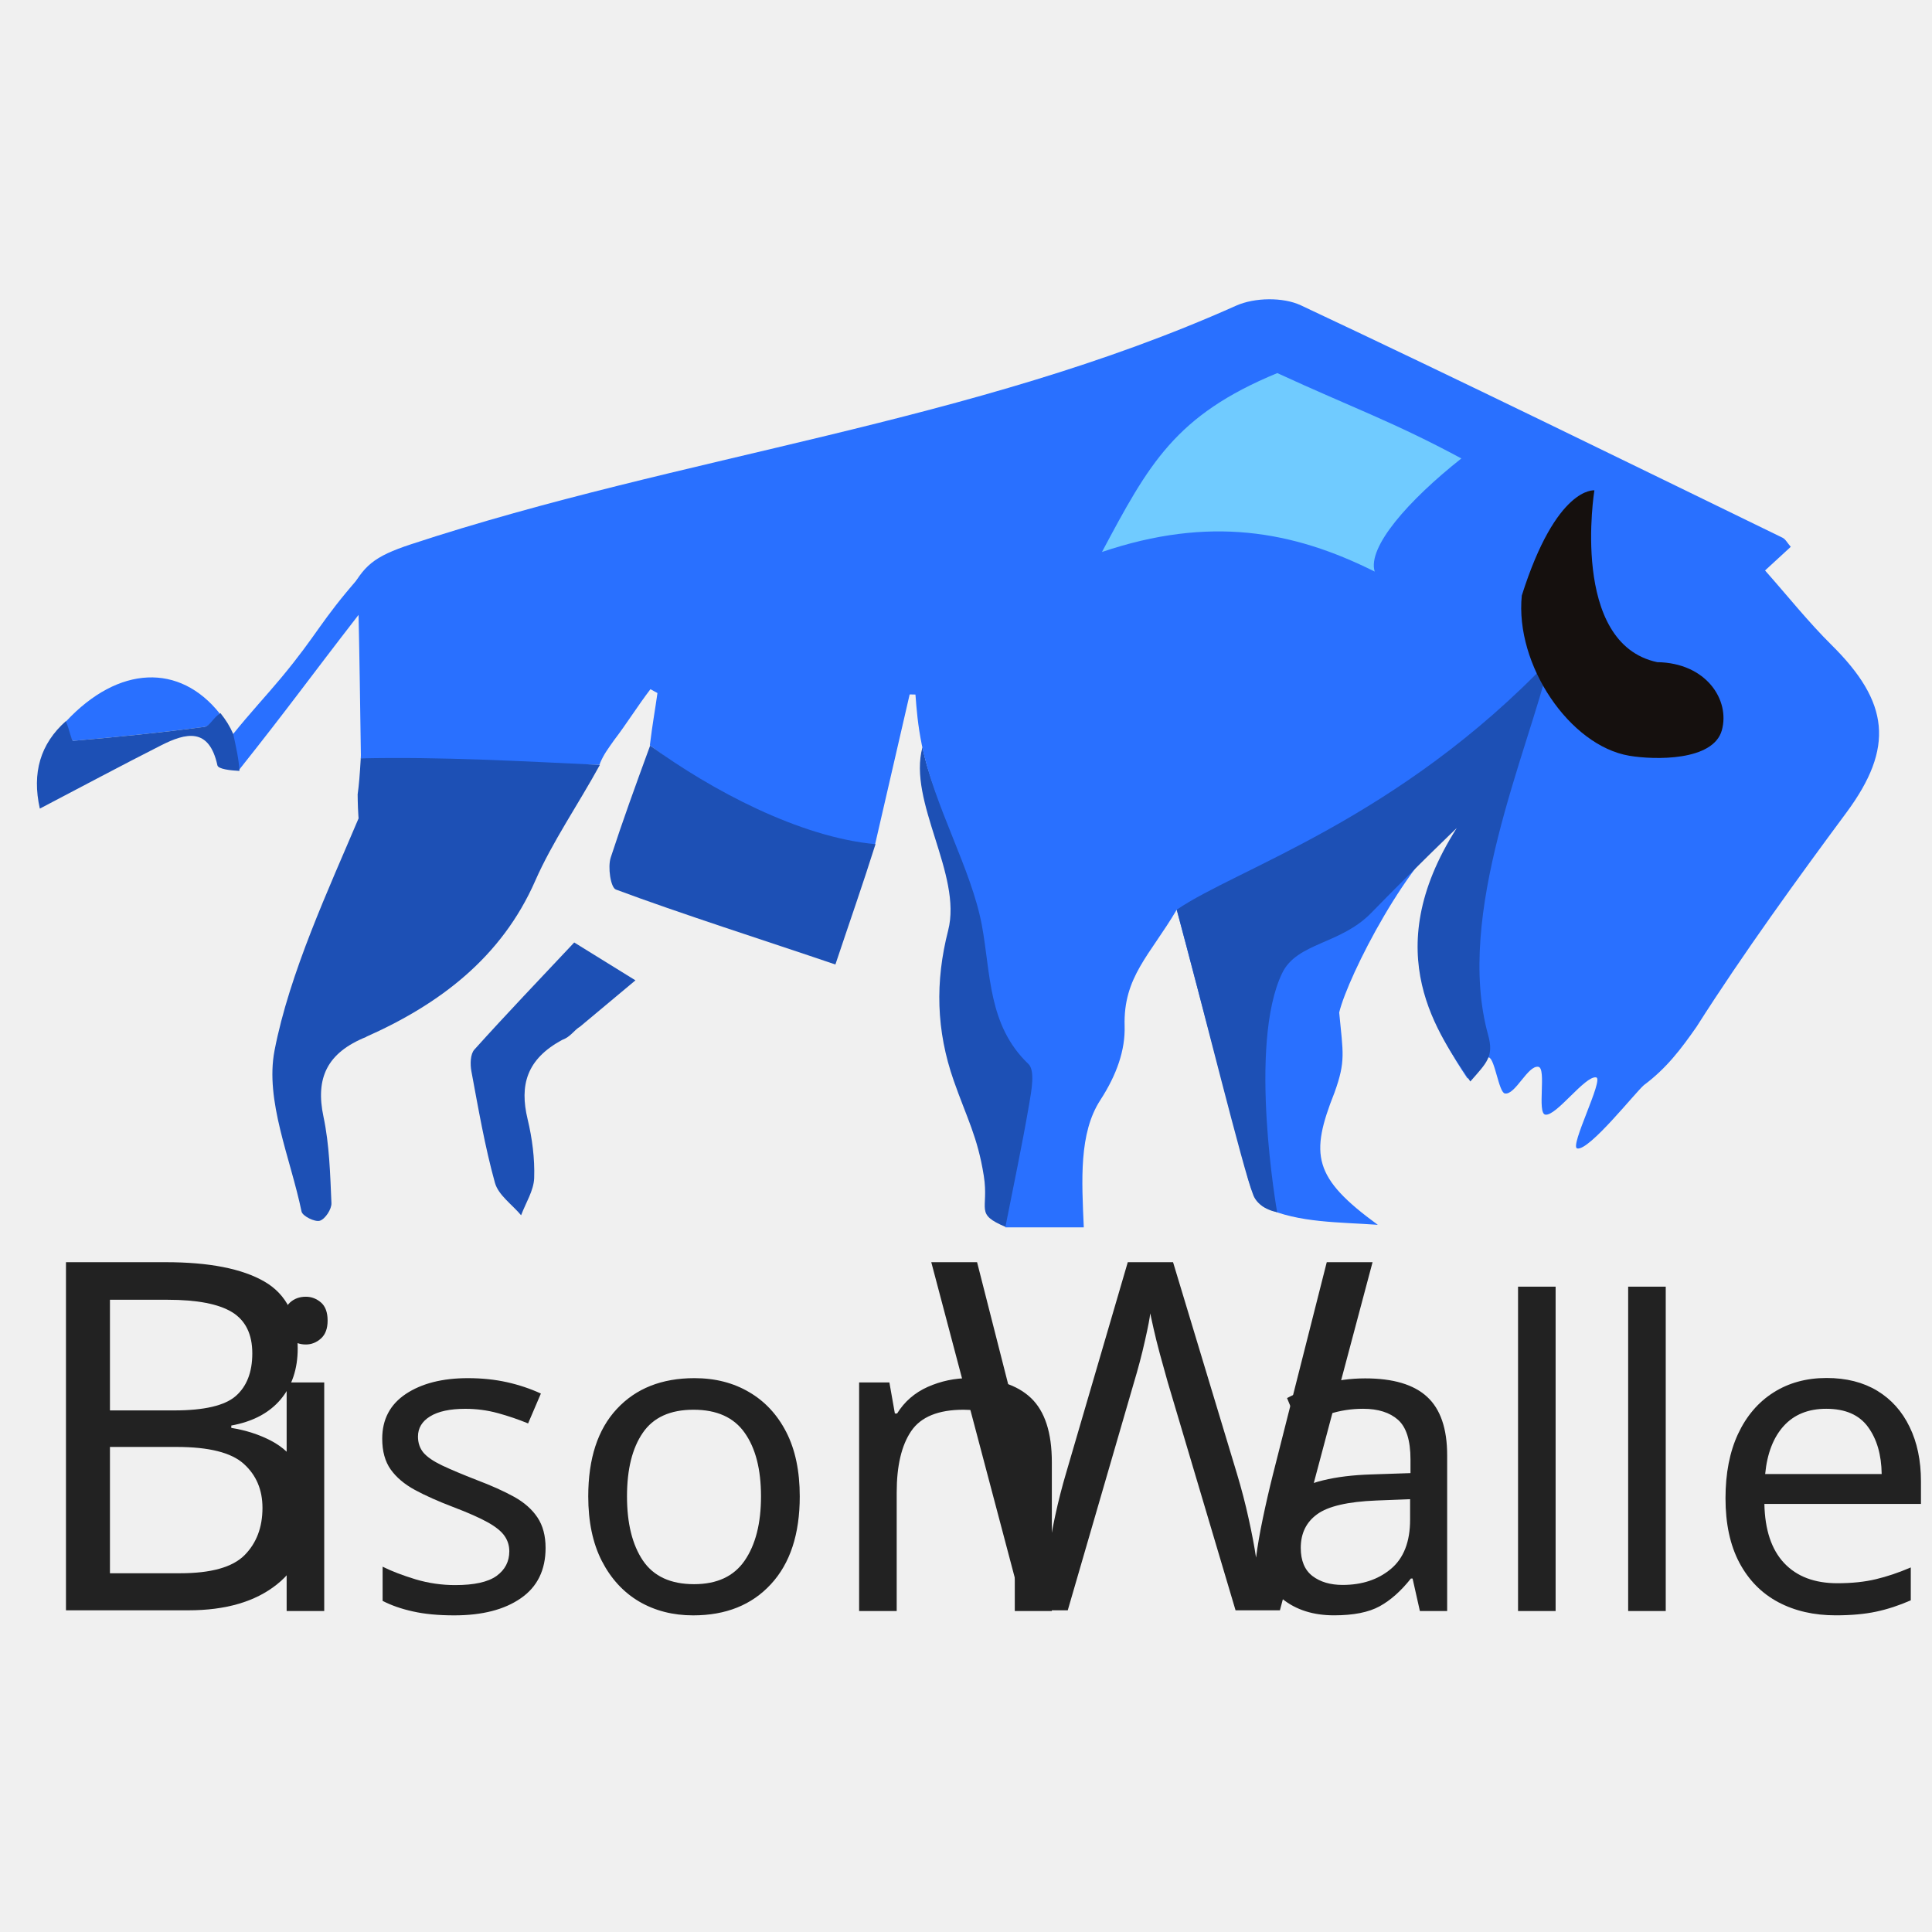
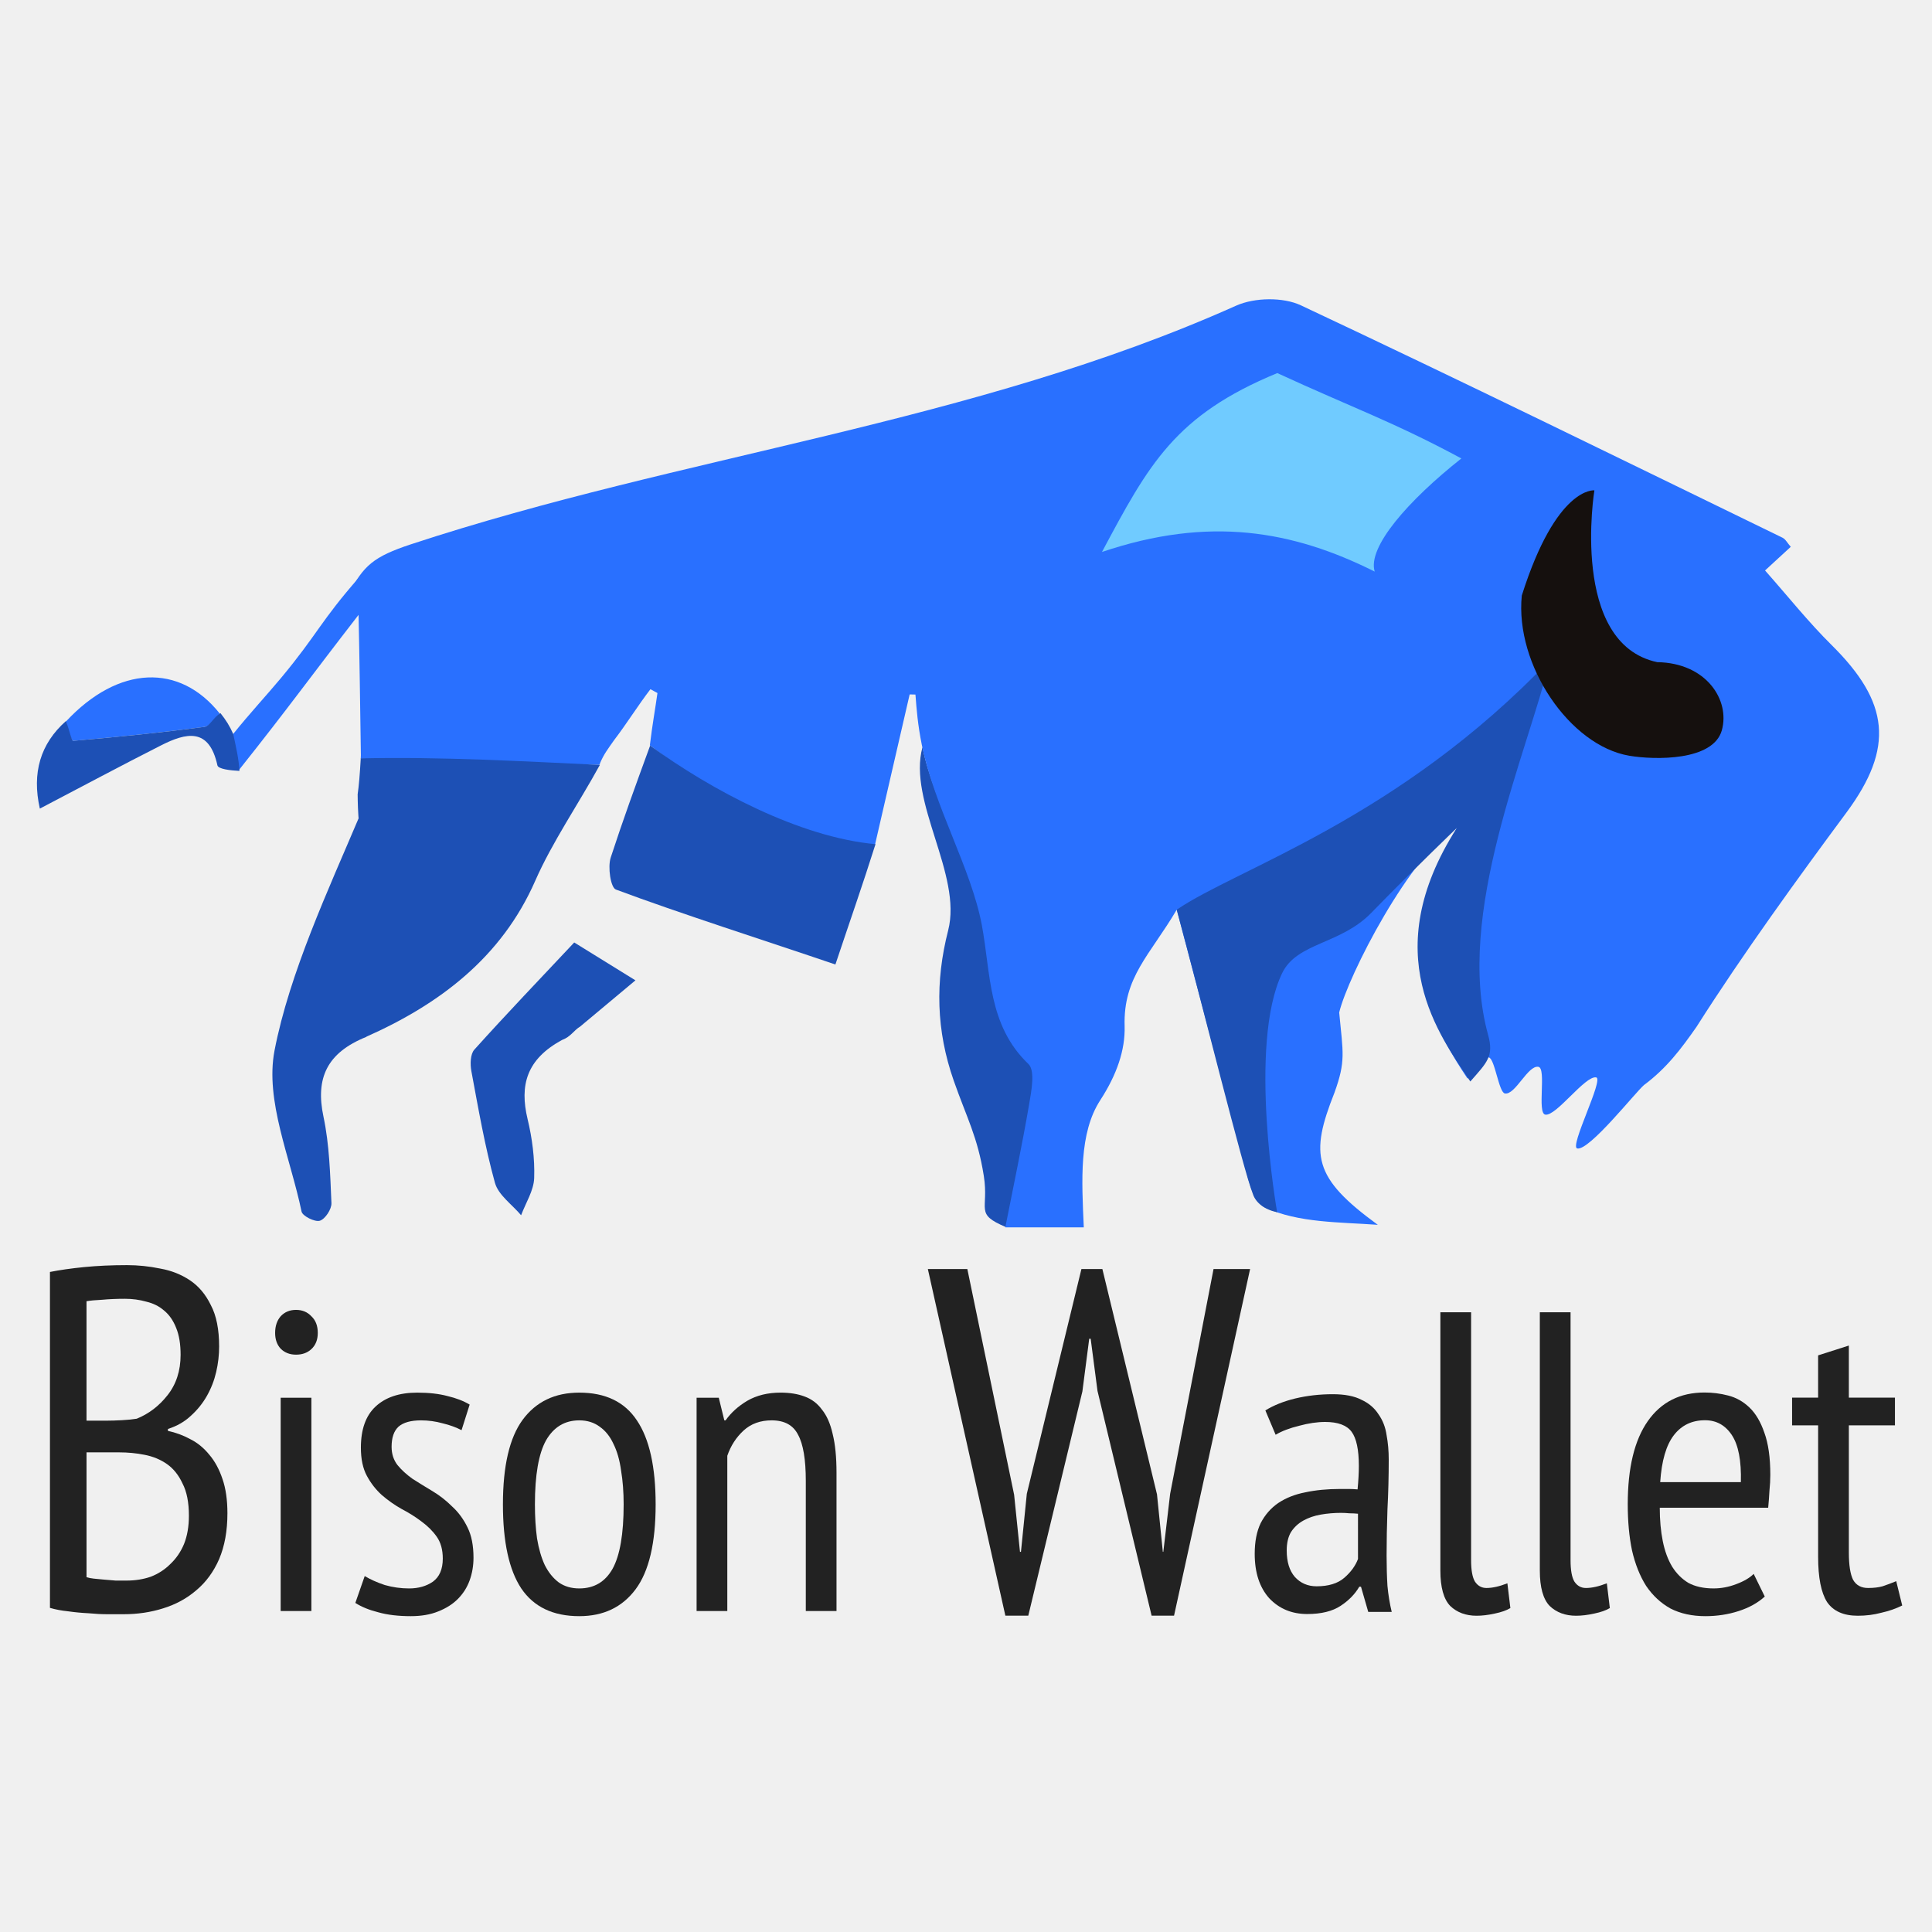
<svg xmlns="http://www.w3.org/2000/svg" version="1.1" id="Layer_1" x="0px" y="0px" width="100" viewBox="0 0 100 100" enable-background="new 0 0 423 230" xml:space="preserve" height="100">
  <defs id="defs1782">
    <rect x="132.914" y="507.204" width="117.367" height="66.22" id="rect846" />
    <style id="style7133">.a{fill:url(#a);}.b{fill:url(#b);}</style>
    <linearGradient id="a" x1="153.91" y1="333.84" x2="275.6" y2="212.15" gradientUnits="userSpaceOnUse">
      <stop offset="0.2" stop-color="#2576f4" id="stop7135" />
      <stop offset="1" stop-color="#3298da" id="stop7137" />
    </linearGradient>
    <linearGradient id="b" x1="277.17" y1="299.94" x2="426.53" y2="213.71" gradientUnits="userSpaceOnUse">
      <stop offset="0" stop-color="#36bdba" id="stop7140" />
      <stop offset="0.93" stop-color="#39d8aa" id="stop7142" />
    </linearGradient>
    <linearGradient id="a-6" x1="153.91" y1="333.84" x2="275.6" y2="212.15" gradientUnits="userSpaceOnUse">
      <stop offset="0.2" stop-color="#2576f4" id="stop7135-6" />
      <stop offset="1" stop-color="#3298da" id="stop7137-4" />
    </linearGradient>
    <linearGradient id="b-9" x1="277.17" y1="299.94" x2="426.53" y2="213.71" gradientUnits="userSpaceOnUse">
      <stop offset="0" stop-color="#36bdba" id="stop7140-5" />
      <stop offset="0.93" stop-color="#39d8aa" id="stop7142-0" />
    </linearGradient>
    <style id="style1997">.a{fill:#fff;}.b{fill:url(#a);}.c{fill:url(#b);}</style>
    <linearGradient id="a-9" x1="368.44" y1="296.18" x2="512.25" y2="213.16" gradientUnits="userSpaceOnUse" gradientTransform="matrix(0.05762944,0,0,0.05762944,322.9061,151.6094)">
      <stop offset="0" stop-color="#36bdba" id="stop1999" />
      <stop offset="0.93" stop-color="#39d8aa" id="stop2001" />
    </linearGradient>
    <linearGradient id="b-5" x1="241.1" y1="330.17" x2="359.1" y2="212.18" gradientUnits="userSpaceOnUse" gradientTransform="matrix(0.05762944,0,0,0.05762944,322.9061,151.6094)">
      <stop offset="0.2" stop-color="#2576f4" id="stop2004" />
      <stop offset="1" stop-color="#3298da" id="stop2006" />
    </linearGradient>
    <style id="style14059">.a{fill:#fff;}.b{fill:#2dd8a3;}.c{fill:#2970ff;}</style>
  </defs>
-   <text xml:space="preserve" style="font-size:40px;line-height:1.25;font-family:'Special Elite';-inkscape-font-specification:'Special Elite'" x="200.974" y="107.208" id="text1532">
-     <tspan id="tspan1530" x="200.974" y="107.208" />
-   </text>
-   <text xml:space="preserve" id="text844" style="font-size:40px;line-height:1.25;font-family:'Special Elite';-inkscape-font-specification:'Special Elite';white-space:pre;shape-inside:url(#rect846);display:inline" />
-   <g id="g12575-6" transform="matrix(0.4322281,0,0,0.4322281,172.6557,43.20092)" style="fill:#222222;fill-opacity:1">
-     <g id="g12156-26" style="fill:#222222;fill-opacity:1">
-       <text xml:space="preserve" style="font-style:normal;font-variant:normal;font-weight:normal;font-stretch:condensed;font-size:51.084px;line-height:1.25;font-family:'PT Sans Narrow';-inkscape-font-specification:'PT Sans Narrow Condensed';fill:#222222;stroke-width:1.277;fill-opacity:1" x="-369.471" y="92.975" id="text10885-1">
-         <tspan id="tspan10883-8" x="-369.471" y="92.975" style="font-style:normal;font-variant:normal;font-weight:normal;font-stretch:condensed;font-family:'PT Sans Narrow';-inkscape-font-specification:'PT Sans Narrow Condensed';stroke-width:1.277;fill:#222222;fill-opacity:1">ison</tspan>
-       </text>
-       <text xml:space="preserve" style="font-style:normal;font-variant:normal;font-weight:normal;font-stretch:condensed;font-size:58.383px;line-height:1.25;font-family:'PT Sans Narrow';-inkscape-font-specification:'PT Sans Narrow Condensed';fill:#222222;stroke-width:1.46;fill-opacity:1" x="-397.209" y="92.888" id="text10991-7">
-         <tspan id="tspan10989-9" x="-397.209" y="92.888" style="font-style:normal;font-variant:normal;font-weight:normal;font-stretch:condensed;font-family:'PT Sans Narrow';-inkscape-font-specification:'PT Sans Narrow Condensed';stroke-width:1.46;fill:#222222;fill-opacity:1">B</tspan>
-       </text>
+   <g id="g2772">
+     <text xml:space="preserve" style="font-size:40px;line-height:1.25;font-family:'Special Elite';-inkscape-font-specification:'Special Elite'" x="200.974" y="107.208" id="text1532">
+       <tspan id="tspan1530" x="200.974" y="107.208" />
+     </text>
+     <text xml:space="preserve" id="text844" style="font-size:40px;line-height:1.25;font-family:'Special Elite';-inkscape-font-specification:'Special Elite';white-space:pre;shape-inside:url(#rect846);display:inline" />
+     <g id="g12575-6" transform="matrix(0.4322281,0,0,0.4322281,172.6557,43.20092)" style="fill:#222222;fill-opacity:1">
+       <g id="g12156-26" style="fill:#222222;fill-opacity:1">
+         <g aria-label="ison" id="text10885-1" style="font-stretch:condensed;font-size:51.084px;line-height:1.25;font-family:'PT Sans Narrow';-inkscape-font-specification:'PT Sans Narrow Condensed';stroke-width:1.277">
+           <path d="m -365.844,67.433 h 3.678 v 25.542 h -3.678 z m -0.664,-7.765 q 0,-1.226 0.664,-1.992 0.715,-0.766 1.839,-0.766 1.124,0 1.839,0.766 0.766,0.715 0.766,1.992 0,1.226 -0.766,1.941 -0.715,0.664 -1.839,0.664 -1.124,0 -1.839,-0.715 -0.664,-0.715 -0.664,-1.89 z" id="path2649" />
+           <path d="m -355.78,88.786 q 1.022,0.613 2.401,1.073 1.43,0.409 2.912,0.409 1.686,0 2.861,-0.817 1.175,-0.868 1.175,-2.759 0,-1.584 -0.715,-2.605 -0.715,-1.022 -1.839,-1.839 -1.073,-0.817 -2.35,-1.481 -1.277,-0.715 -2.401,-1.686 -1.073,-0.971 -1.788,-2.299 -0.715,-1.328 -0.715,-3.372 0,-3.269 1.737,-4.904 1.788,-1.686 5.006,-1.686 2.094,0 3.627,0.409 1.533,0.358 2.656,1.022 l -0.971,3.065 q -0.971,-0.511 -2.248,-0.817 -1.277,-0.358 -2.605,-0.358 -1.839,0 -2.707,0.766 -0.817,0.766 -0.817,2.401 0,1.277 0.715,2.197 0.715,0.868 1.788,1.635 1.124,0.715 2.401,1.481 1.277,0.766 2.35,1.839 1.124,1.022 1.839,2.503 0.715,1.43 0.715,3.627 0,1.43 -0.46,2.707 -0.46,1.277 -1.43,2.248 -0.92,0.92 -2.35,1.481 -1.379,0.562 -3.269,0.562 -2.248,0 -3.882,-0.46 -1.635,-0.409 -2.759,-1.124 z" id="path2651" />
+           <path d="m -339.229,80.204 q 0,-6.896 2.35,-10.115 2.401,-3.269 6.794,-3.269 4.7,0 6.896,3.32 2.248,3.32 2.248,10.064 0,6.947 -2.401,10.166 -2.401,3.218 -6.743,3.218 -4.7,0 -6.947,-3.32 -2.197,-3.32 -2.197,-10.064 z m 3.831,0 q 0,2.248 0.255,4.087 0.307,1.839 0.92,3.167 0.664,1.328 1.686,2.094 1.022,0.715 2.452,0.715 2.656,0 3.985,-2.35 1.328,-2.401 1.328,-7.714 0,-2.197 -0.306,-4.036 -0.255,-1.89 -0.92,-3.218 -0.613,-1.328 -1.635,-2.043 -1.022,-0.766 -2.452,-0.766 -2.605,0 -3.985,2.401 -1.328,2.401 -1.328,7.663 z" id="path2653" />
+           <path d="m -302.959,92.975 v -15.581 q 0,-3.831 -0.92,-5.517 -0.868,-1.737 -3.167,-1.737 -2.043,0 -3.372,1.226 -1.328,1.226 -1.941,3.014 v 18.595 h -3.678 v -25.542 h 2.656 l 0.664,2.707 h 0.153 q 0.971,-1.379 2.605,-2.35 1.686,-0.971 3.985,-0.971 1.635,0 2.861,0.46 1.277,0.46 2.094,1.584 0.868,1.073 1.277,2.912 0.46,1.839 0.46,4.649 v 16.551 z" id="path2655" />
+         </g>
+         <g aria-label="B" id="text10991-7" style="font-stretch:condensed;font-size:58.383px;line-height:1.25;font-family:'PT Sans Narrow';-inkscape-font-specification:'PT Sans Narrow Condensed';stroke-width:1.46">
+           <path d="m -373.214,61.303 q 0,1.518 -0.35,3.036 -0.35,1.518 -1.109,2.861 -0.759,1.343 -1.927,2.394 -1.109,1.051 -2.744,1.576 v 0.234 q 1.401,0.292 2.686,0.993 1.284,0.642 2.277,1.868 0.993,1.168 1.576,2.919 0.584,1.693 0.584,4.087 0,3.153 -0.993,5.488 -0.993,2.277 -2.744,3.736 -1.693,1.46 -3.97,2.16 -2.219,0.701 -4.729,0.701 -0.817,0 -1.927,0 -1.051,0 -2.277,-0.117 -1.226,-0.058 -2.452,-0.234 -1.168,-0.117 -2.16,-0.409 v -40.226 q 1.751,-0.35 4.087,-0.584 2.394,-0.234 5.138,-0.234 1.985,0 3.97,0.409 1.985,0.35 3.561,1.401 1.576,1.051 2.51,2.978 0.993,1.868 0.993,4.963 z m -11.093,28.024 q 1.576,0 2.919,-0.467 1.343,-0.525 2.335,-1.518 1.051,-0.993 1.635,-2.394 0.584,-1.46 0.584,-3.386 0,-2.394 -0.759,-3.853 -0.701,-1.518 -1.868,-2.335 -1.168,-0.817 -2.686,-1.109 -1.46,-0.292 -3.036,-0.292 h -3.912 v 14.946 q 0.35,0.117 0.876,0.175 0.584,0.058 1.226,0.117 0.701,0.058 1.401,0.117 0.701,0 1.284,0 z m -2.394,-19.15 q 0.817,0 1.868,-0.058 1.051,-0.058 1.751,-0.175 2.16,-0.876 3.678,-2.802 1.576,-1.985 1.576,-4.846 0,-1.927 -0.525,-3.211 -0.525,-1.343 -1.46,-2.102 -0.876,-0.759 -2.102,-1.051 -1.226,-0.35 -2.569,-0.35 -1.518,0 -2.744,0.117 -1.226,0.058 -1.868,0.175 v 14.304 z" id="path2658" />
+         </g>
+       </g>
+       <g id="g12150-2" style="fill:#222222;fill-opacity:1">
+         <g aria-label="allet" id="text10881-0" style="font-stretch:condensed;font-size:51.114px;line-height:1.25;font-family:'PT Sans Narrow';-inkscape-font-specification:'PT Sans Narrow Condensed';stroke-width:1.278">
+           <path d="m -247.926,68.951 q 1.482,-0.92 3.578,-1.431 2.147,-0.511 4.498,-0.511 2.147,0 3.425,0.664 1.329,0.613 2.045,1.738 0.767,1.073 0.971,2.505 0.256,1.38 0.256,2.914 0,3.067 -0.153,5.98 -0.102,2.914 -0.102,5.52 0,1.942 0.102,3.629 0.153,1.636 0.511,3.118 h -2.811 l -0.869,-3.016 h -0.204 q -0.767,1.329 -2.249,2.3 -1.482,0.971 -3.987,0.971 -2.76,0 -4.549,-1.891 -1.738,-1.942 -1.738,-5.316 0,-2.198 0.716,-3.68 0.767,-1.482 2.096,-2.402 1.38,-0.92 3.22,-1.278 1.891,-0.409 4.191,-0.409 0.511,0 1.022,0 0.511,0 1.073,0.051 0.153,-1.585 0.153,-2.811 0,-2.914 -0.869,-4.089 -0.869,-1.176 -3.169,-1.176 -1.431,0 -3.118,0.46 -1.687,0.409 -2.811,1.073 z m 11.092,12.37 q -0.511,-0.051 -1.022,-0.051 -0.511,-0.051 -1.022,-0.051 -1.227,0 -2.402,0.204 -1.176,0.204 -2.096,0.716 -0.92,0.511 -1.482,1.38 -0.511,0.869 -0.511,2.198 0,2.045 0.971,3.169 1.022,1.125 2.607,1.125 2.147,0 3.322,-1.022 1.176,-1.022 1.636,-2.249 z" id="path2661" />
+           <path d="m -223.289,86.892 q 0,1.789 0.46,2.556 0.511,0.767 1.38,0.767 1.073,0 2.505,-0.562 l 0.358,2.965 q -0.664,0.409 -1.891,0.664 -1.176,0.256 -2.147,0.256 -1.942,0 -3.169,-1.176 -1.176,-1.227 -1.176,-4.242 V 57.195 h 3.68 z" id="path2663" />
+           <path d="m -211.379,86.892 q 0,1.789 0.46,2.556 0.511,0.767 1.38,0.767 1.073,0 2.505,-0.562 l 0.358,2.965 q -0.664,0.409 -1.891,0.664 -1.176,0.256 -2.147,0.256 -1.942,0 -3.169,-1.176 -1.176,-1.227 -1.176,-4.242 V 57.195 h 3.68 z" id="path2665" />
+           <path d="m -188.122,91.237 q -1.227,1.125 -3.118,1.738 -1.891,0.613 -3.987,0.613 -2.402,0 -4.191,-0.92 -1.738,-0.971 -2.914,-2.709 -1.125,-1.789 -1.687,-4.242 -0.511,-2.453 -0.511,-5.52 0,-6.543 2.402,-9.967 2.402,-3.425 6.798,-3.425 1.431,0 2.811,0.358 1.431,0.358 2.556,1.431 1.125,1.073 1.789,3.016 0.716,1.942 0.716,5.06 0,0.869 -0.102,1.891 -0.051,0.971 -0.153,2.045 h -12.983 q 0,2.198 0.358,3.987 0.358,1.789 1.125,3.067 0.767,1.227 1.942,1.942 1.227,0.664 3.016,0.664 1.38,0 2.709,-0.511 1.38,-0.511 2.096,-1.227 z m -2.862,-13.699 q 0.102,-3.834 -1.073,-5.623 -1.176,-1.789 -3.22,-1.789 -2.351,0 -3.731,1.789 -1.38,1.789 -1.636,5.623 z" id="path2667" />
+           <path d="m -184.851,67.418 h 3.118 v -5.06 l 3.68,-1.176 v 6.236 h 5.52 v 3.322 h -5.52 v 15.232 q 0,2.249 0.511,3.271 0.562,0.971 1.789,0.971 1.022,0 1.738,-0.204 0.767,-0.256 1.636,-0.613 l 0.716,2.914 q -1.125,0.562 -2.505,0.869 -1.329,0.358 -2.811,0.358 -2.556,0 -3.68,-1.636 -1.073,-1.687 -1.073,-5.418 V 70.74 h -3.118 z" id="path2669" />
+         </g>
+         <g aria-label="W" id="text10997-3" style="font-stretch:condensed;font-size:58.383px;line-height:1.25;font-family:'PT Sans Narrow';-inkscape-font-specification:'PT Sans Narrow Condensed';stroke-width:1.46">
+           <path d="m -278.012,79.051 0.701,6.831 h 0.117 l 0.701,-6.948 6.539,-26.914 h 2.51 l 6.539,26.973 0.701,6.889 h 0.058 l 0.817,-6.948 5.196,-26.914 h 4.379 l -9.108,41.51 h -2.686 l -6.48,-26.914 -0.817,-6.247 h -0.175 l -0.817,6.305 -6.48,26.856 h -2.744 l -9.283,-41.51 h 4.729 z" id="path2672" />
+         </g>
+       </g>
    </g>
-     <g id="g12150-2" style="fill:#222222;fill-opacity:1">
-       <text xml:space="preserve" style="font-style:normal;font-variant:normal;font-weight:normal;font-stretch:condensed;font-size:51.114px;line-height:1.25;font-family:'PT Sans Narrow';-inkscape-font-specification:'PT Sans Narrow Condensed';fill:#222222;stroke-width:1.278;fill-opacity:1" x="-250.686" y="92.975" id="text10881-0">
-         <tspan id="tspan10879-2" x="-250.686" y="92.975" style="font-style:normal;font-variant:normal;font-weight:normal;font-stretch:condensed;font-family:'PT Sans Narrow';-inkscape-font-specification:'PT Sans Narrow Condensed';stroke-width:1.278;fill:#222222;fill-opacity:1">allet</tspan>
-       </text>
-       <text xml:space="preserve" style="font-style:normal;font-variant:normal;font-weight:normal;font-stretch:condensed;font-size:58.383px;line-height:1.25;font-family:'PT Sans Narrow';-inkscape-font-specification:'PT Sans Narrow Condensed';fill:#222222;stroke-width:1.46;fill-opacity:1" x="-288.637" y="92.888" id="text10997-3">
-         <tspan id="tspan10995-7" x="-288.637" y="92.888" style="font-style:normal;font-variant:normal;font-weight:normal;font-stretch:condensed;font-family:'PT Sans Narrow';-inkscape-font-specification:'PT Sans Narrow Condensed';stroke-width:1.46;fill:#222222;fill-opacity:1">W</tspan>
-       </text>
+     <g id="g10795" transform="matrix(0.3013444,0,0,0.3013444,-10.65931,-7.39581)">
+       <path fill="#d96d50" opacity="1" stroke="none" d="m 212.266,215.936 c 0.392,-2.288 1.812,-7.378 0.63,-8.506 -4.513,-8.206 -6.949,-16.213 -8.499,-24.483 -1.821,-9.719 -8.506,-19.956 -10.579,-30.059 -2.558,9.347 6.871,21.852 4.413,31.465 -2.251,8.802 -2.065,17.196 0.972,25.848 2.233,6.362 4.092,9.625 5.149,16.303 0.932,5.889 -1.685,6.495 3.829,8.817 2.412,-7.91 3.721,-11.441 4.085,-19.384 z" id="path10773" style="fill:#1d50b5;fill-opacity:1;stroke-width:1.365" />
+       <path fill="#eba24f" opacity="1" stroke="none" d="m 191.618,143.817 c 0.331,0.007 0.663,0.015 0.994,0.022 0.197,2.584 0.394,5.168 1.093,8.631 2.146,10.631 8.489,21.25 10.31,30.969 1.55,8.271 1.022,17.199 8,23.856 1.182,1.128 0.524,4.597 0.132,6.885 -1.215,7.086 -2.711,14.124 -4.099,21.18 h 13.479 c -0.356,-8.1 -0.85,-16.175 2.832,-21.849 2.85,-4.392 4.299,-8.628 4.181,-12.719 -0.245,-8.46 4.351,-12.182 8.953,-20 2.103,7.947 3.975,15.065 5.873,22.175 1.519,5.691 2.94,11.414 4.651,17.048 1.279,4.211 1.866,10.665 4.674,11.954 5.745,2.639 12.777,2.475 19.34,2.953 -11.132,-8.104 -11.679,-12.032 -7.441,-22.714 1.954,-5.428 1.471,-6.759 0.807,-13.76 1.519,-6.294 12.122,-27.089 20.655,-32.446 -9.448,16.663 -9.412,27.768 1.355,43.744 0.947,0.18 2.731,-3.759 3.682,-3.578 1.042,0.198 1.711,5.99 2.759,6.189 1.785,0.339 3.957,-4.913 5.77,-4.573 1.415,0.265 -0.264,7.946 1.172,8.21 1.858,0.342 6.84,-6.733 8.743,-6.396 1.388,0.246 -4.658,11.968 -3.243,12.211 2.07,0.392 9.931,-9.579 11.454,-10.891 3.875,-2.885 6.367,-6.191 9.03,-10.008 8.035,-12.64 17.469,-25.623 25.761,-36.818 8.24,-11.152 7.363,-18.934 -2.558,-28.753 -4.002,-3.961 -7.527,-8.403 -11.434,-12.812 1.762,-1.621 3.036,-2.793 4.416,-4.062 -0.573,-0.649 -0.896,-1.311 -1.418,-1.565 -27.529,-13.39 -55.007,-26.887 -82.711,-39.907 -3.08,-1.448 -7.989,-1.357 -11.14,0.053 -45.335,20.289 -95.013,25.604 -141.713,40.98 -6.472,2.131 -8.181,3.69 -10.714,8.54 0.402,1.673 1.272,2.567 1.693,3.39 0.172,7.822 0.275,15.638 0.402,24.283 -0.045,0.824 -0.013,0.625 -0.013,0.625 0,0 27.818,0.909 40.856,1.046 0,0 0.221,0.042 0.228,-0.26 0.664,-1.587 1.409,-2.525 2.412,-3.963 2.172,-2.839 4.08,-5.926 6.252,-8.765 0.402,0.219 0.803,0.439 1.205,0.658 -0.372,2.707 -0.843,5.182 -1.305,8.982 10.598,8.178 25.556,16.536 38.644,17.197" id="path10775" style="fill:#2970ff;fill-opacity:1;stroke-width:1.365" />
+       <path fill="#d4684d" opacity="1" stroke="none" d="m 185.75,169.541 c -13.043,-1.189 -28.209,-9.292 -38.709,-16.932 -2.599,7.109 -4.67,12.791 -6.771,19.232 -0.534,1.637 -0.015,5.153 0.886,5.49 10.944,4.09 25.918,8.862 37.707,12.878 2.412,-7.224 4.71,-13.76 6.886,-20.668 z" id="path10777" style="fill:#1d50b5;fill-opacity:1;stroke-width:1.365" />
+       <path id="path10779" style="fill:#1d50b5;fill-opacity:1;stroke-width:1.365" d="m 98.301,202.637 c -0.033,-4.85 -0.798,-9.462 -0.917,-13.973 -0.186,-7.068 -0.081,-16.158 -0.338,-23.751 -5.205,12.299 -11.963,26.791 -14.52,40.076 -1.659,8.618 2.731,18.429 4.643,27.657 0.16,0.771 2.296,1.837 3.141,1.573 0.925,-0.289 2.038,-1.991 1.992,-3.03 -0.219,-4.965 -0.344,-10.011 -1.369,-14.844 -1.404,-6.618 0.594,-10.985 7.368,-13.708 z m 40.109,-46.714 c -12.916,-0.597 -27.227,-1.429 -41.073,-1.119 -0.163,2.813 -0.311,4.639 -0.533,6.165 0.018,1.45 0.034,2.9 0.26,5.414 0.231,8.137 0.134,15.212 0.32,22.28 0.119,4.511 0.513,9.467 0.863,13.972 12.559,-5.574 23.264,-13.597 29.061,-26.809 2.903,-6.616 7.39,-13.129 11.102,-19.903 z" />
+       <path fill="#cd654b" opacity="1" stroke="none" d="m 135.013,200.873 c 2.907,-2.429 5.814,-4.859 9.504,-7.943 -4.006,-2.478 -7.194,-4.45 -10.515,-6.505 -5.92,6.302 -11.632,12.267 -17.153,18.403 -0.7,0.778 -0.733,2.516 -0.511,3.704 1.2,6.422 2.305,12.887 4.046,19.17 0.585,2.112 2.947,3.732 4.496,5.576 0.794,-2.13 2.173,-4.24 2.245,-6.394 0.112,-3.361 -0.34,-6.829 -1.13,-10.113 -1.396,-5.804 -0.209,-10.296 5.948,-13.615 1.486,-0.55 1.976,-1.627 3.07,-2.284 z" id="path10781" style="fill:#1d50b5;fill-opacity:1;stroke-width:1.365" />
+       <path fill="#de9c50" opacity="1" stroke="none" d="m 97.072,130.009 c -0.301,-1.264 0.669,-5.144 0.063,-6.391 -6.779,7.716 -7.143,9.739 -13.469,17.347 -2.455,2.952 -5.42,6.129 -8.301,9.72 0.019,2.462 0.514,4.377 0.974,6.212 9.072,-11.421 11.542,-15.028 20.734,-26.889 z" id="path10783" style="fill:#2970ff;fill-opacity:1;stroke-width:1.365" />
+       <path fill="#e7a255" opacity="1" stroke="none" d="m 73.1,147.084 c -6.857,-8.619 -17.354,-8.305 -26.377,1.359 0.365,1.879 0.949,3.368 1.201,3.346 7.54,-0.642 15.074,-1.401 22.575,-2.398 0.899,-0.12 1.806,-1.401 2.6,-2.308 z" id="path10785" style="fill:#2970ff;fill-opacity:1;stroke-width:1.365" />
+       <path fill="#cf7d4c" opacity="1" stroke="none" d="m 73.237,147.031 c -1.134,0.653 -1.838,2.241 -2.737,2.361 -7.501,0.997 -15.035,1.756 -22.575,2.398 -0.252,0.021 -0.674,-1.954 -1.214,-3.408 -4.417,3.916 -5.874,8.912 -4.496,15.05 7.338,-3.839 14.038,-7.425 20.815,-10.859 4.289,-2.173 8.253,-3.137 9.685,3.425 0.142,0.653 2.245,0.879 3.782,0.96 -0.116,-2.179 -0.576,-4.014 -1.06,-6.332 -0.636,-1.435 -1.248,-2.389 -2.199,-3.595 z" id="path10787" style="fill:#1d50b5;fill-opacity:1;stroke-width:1.365" />
+       <path fill="#e9ba4f" opacity="1" stroke="none" d="m 271.497,122.722 c -1.294,-4.19 5.751,-12.205 14.886,-19.436 -11.757,-6.328 -18.773,-8.737 -31.618,-14.661 -17.548,7.245 -22.064,15.63 -30.115,30.726 18.414,-6.22 32.766,-3.68 46.846,3.37 z" id="path10789" style="fill:#70cbff;fill-opacity:1;stroke-width:1.365" />
+       <path style="fill:#1d50b5;fill-opacity:1;stroke:none;stroke-width:1px;stroke-linecap:butt;stroke-linejoin:miter;stroke-opacity:1" d="m 250.599,229.704 c -1.74,-4.334 -8.705,-32.718 -13.109,-48.907 10.305,-7.065 38.058,-15.539 64.129,-42.934 -3.897,16.06 -16.4,43.706 -10.639,64.458 1.021,3.677 -0.227,4.745 -3.062,7.981 -5.254,-7.891 -16.138,-21.942 -2.316,-43.546 0,0 -7.557,7.243 -14.7,14.588 -5.297,5.447 -12.763,5.068 -15.305,10.352 -5.935,12.336 -0.86,41.061 -0.86,41.061 -2.123,-0.432 -3.639,-1.597 -4.138,-3.053 z" id="path10791" />
+       <path fill="#15100e" opacity="1" stroke="none" d="m 296.76,126.836 c -1.188,11.915 8.229,25.78 18.457,27.514 4.397,0.745 14.428,0.924 15.904,-4.372 1.443,-5.178 -2.661,-11.582 -11.097,-11.7 -15.07,-3.208 -10.795,-29.511 -10.795,-29.511 0,0 -6.506,-0.773 -12.469,18.07 z" id="path10793" style="stroke-width:1.965" />
    </g>
  </g>
-   <g id="g10795" transform="matrix(0.3013444,0,0,0.3013444,-10.65931,-7.39581)">
-     <path fill="#d96d50" opacity="1" stroke="none" d="m 212.266,215.936 c 0.392,-2.288 1.812,-7.378 0.63,-8.506 -4.513,-8.206 -6.949,-16.213 -8.499,-24.483 -1.821,-9.719 -8.506,-19.956 -10.579,-30.059 -2.558,9.347 6.871,21.852 4.413,31.465 -2.251,8.802 -2.065,17.196 0.972,25.848 2.233,6.362 4.092,9.625 5.149,16.303 0.932,5.889 -1.685,6.495 3.829,8.817 2.412,-7.91 3.721,-11.441 4.085,-19.384 z" id="path10773" style="fill:#1d50b5;fill-opacity:1;stroke-width:1.365" />
-     <path fill="#eba24f" opacity="1" stroke="none" d="m 191.618,143.817 c 0.331,0.007 0.663,0.015 0.994,0.022 0.197,2.584 0.394,5.168 1.093,8.631 2.146,10.631 8.489,21.25 10.31,30.969 1.55,8.271 1.022,17.199 8,23.856 1.182,1.128 0.524,4.597 0.132,6.885 -1.215,7.086 -2.711,14.124 -4.099,21.18 h 13.479 c -0.356,-8.1 -0.85,-16.175 2.832,-21.849 2.85,-4.392 4.299,-8.628 4.181,-12.719 -0.245,-8.46 4.351,-12.182 8.953,-20 2.103,7.947 3.975,15.065 5.873,22.175 1.519,5.691 2.94,11.414 4.651,17.048 1.279,4.211 1.866,10.665 4.674,11.954 5.745,2.639 12.777,2.475 19.34,2.953 -11.132,-8.104 -11.679,-12.032 -7.441,-22.714 1.954,-5.428 1.471,-6.759 0.807,-13.76 1.519,-6.294 12.122,-27.089 20.655,-32.446 -9.448,16.663 -9.412,27.768 1.355,43.744 0.947,0.18 2.731,-3.759 3.682,-3.578 1.042,0.198 1.711,5.99 2.759,6.189 1.785,0.339 3.957,-4.913 5.77,-4.573 1.415,0.265 -0.264,7.946 1.172,8.21 1.858,0.342 6.84,-6.733 8.743,-6.396 1.388,0.246 -4.658,11.968 -3.243,12.211 2.07,0.392 9.931,-9.579 11.454,-10.891 3.875,-2.885 6.367,-6.191 9.03,-10.008 8.035,-12.64 17.469,-25.623 25.761,-36.818 8.24,-11.152 7.363,-18.934 -2.558,-28.753 -4.002,-3.961 -7.527,-8.403 -11.434,-12.812 1.762,-1.621 3.036,-2.793 4.416,-4.062 -0.573,-0.649 -0.896,-1.311 -1.418,-1.565 -27.529,-13.39 -55.007,-26.887 -82.711,-39.907 -3.08,-1.448 -7.989,-1.357 -11.14,0.053 -45.335,20.289 -95.013,25.604 -141.713,40.98 -6.472,2.131 -8.181,3.69 -10.714,8.54 0.402,1.673 1.272,2.567 1.693,3.39 0.172,7.822 0.275,15.638 0.402,24.283 -0.045,0.824 -0.013,0.625 -0.013,0.625 0,0 27.818,0.909 40.856,1.046 0,0 0.221,0.042 0.228,-0.26 0.664,-1.587 1.409,-2.525 2.412,-3.963 2.172,-2.839 4.08,-5.926 6.252,-8.765 0.402,0.219 0.803,0.439 1.205,0.658 -0.372,2.707 -0.843,5.182 -1.305,8.982 10.598,8.178 25.556,16.536 38.644,17.197" id="path10775" style="fill:#2970ff;fill-opacity:1;stroke-width:1.365" />
-     <path fill="#d4684d" opacity="1" stroke="none" d="m 185.75,169.541 c -13.043,-1.189 -28.209,-9.292 -38.709,-16.932 -2.599,7.109 -4.67,12.791 -6.771,19.232 -0.534,1.637 -0.015,5.153 0.886,5.49 10.944,4.09 25.918,8.862 37.707,12.878 2.412,-7.224 4.71,-13.76 6.886,-20.668 z" id="path10777" style="fill:#1d50b5;fill-opacity:1;stroke-width:1.365" />
-     <path id="path10779" style="fill:#1d50b5;fill-opacity:1;stroke-width:1.365" d="m 98.301,202.637 c -0.033,-4.85 -0.798,-9.462 -0.917,-13.973 -0.186,-7.068 -0.081,-16.158 -0.338,-23.751 -5.205,12.299 -11.963,26.791 -14.52,40.076 -1.659,8.618 2.731,18.429 4.643,27.657 0.16,0.771 2.296,1.837 3.141,1.573 0.925,-0.289 2.038,-1.991 1.992,-3.03 -0.219,-4.965 -0.344,-10.011 -1.369,-14.844 -1.404,-6.618 0.594,-10.985 7.368,-13.708 z m 40.109,-46.714 c -12.916,-0.597 -27.227,-1.429 -41.073,-1.119 -0.163,2.813 -0.311,4.639 -0.533,6.165 0.018,1.45 0.034,2.9 0.26,5.414 0.231,8.137 0.134,15.212 0.32,22.28 0.119,4.511 0.513,9.467 0.863,13.972 12.559,-5.574 23.264,-13.597 29.061,-26.809 2.903,-6.616 7.39,-13.129 11.102,-19.903 z" />
-     <path fill="#cd654b" opacity="1" stroke="none" d="m 135.013,200.873 c 2.907,-2.429 5.814,-4.859 9.504,-7.943 -4.006,-2.478 -7.194,-4.45 -10.515,-6.505 -5.92,6.302 -11.632,12.267 -17.153,18.403 -0.7,0.778 -0.733,2.516 -0.511,3.704 1.2,6.422 2.305,12.887 4.046,19.17 0.585,2.112 2.947,3.732 4.496,5.576 0.794,-2.13 2.173,-4.24 2.245,-6.394 0.112,-3.361 -0.34,-6.829 -1.13,-10.113 -1.396,-5.804 -0.209,-10.296 5.948,-13.615 1.486,-0.55 1.976,-1.627 3.07,-2.284 z" id="path10781" style="fill:#1d50b5;fill-opacity:1;stroke-width:1.365" />
-     <path fill="#de9c50" opacity="1" stroke="none" d="m 97.072,130.009 c -0.301,-1.264 0.669,-5.144 0.063,-6.391 -6.779,7.716 -7.143,9.739 -13.469,17.347 -2.455,2.952 -5.42,6.129 -8.301,9.72 0.019,2.462 0.514,4.377 0.974,6.212 9.072,-11.421 11.542,-15.028 20.734,-26.889 z" id="path10783" style="fill:#2970ff;fill-opacity:1;stroke-width:1.365" />
-     <path fill="#e7a255" opacity="1" stroke="none" d="m 73.1,147.084 c -6.857,-8.619 -17.354,-8.305 -26.377,1.359 0.365,1.879 0.949,3.368 1.201,3.346 7.54,-0.642 15.074,-1.401 22.575,-2.398 0.899,-0.12 1.806,-1.401 2.6,-2.308 z" id="path10785" style="fill:#2970ff;fill-opacity:1;stroke-width:1.365" />
-     <path fill="#cf7d4c" opacity="1" stroke="none" d="m 73.237,147.031 c -1.134,0.653 -1.838,2.241 -2.737,2.361 -7.501,0.997 -15.035,1.756 -22.575,2.398 -0.252,0.021 -0.674,-1.954 -1.214,-3.408 -4.417,3.916 -5.874,8.912 -4.496,15.05 7.338,-3.839 14.038,-7.425 20.815,-10.859 4.289,-2.173 8.253,-3.137 9.685,3.425 0.142,0.653 2.245,0.879 3.782,0.96 -0.116,-2.179 -0.576,-4.014 -1.06,-6.332 -0.636,-1.435 -1.248,-2.389 -2.199,-3.595 z" id="path10787" style="fill:#1d50b5;fill-opacity:1;stroke-width:1.365" />
-     <path fill="#e9ba4f" opacity="1" stroke="none" d="m 271.497,122.722 c -1.294,-4.19 5.751,-12.205 14.886,-19.436 -11.757,-6.328 -18.773,-8.737 -31.618,-14.661 -17.548,7.245 -22.064,15.63 -30.115,30.726 18.414,-6.22 32.766,-3.68 46.846,3.37 z" id="path10789" style="fill:#70cbff;fill-opacity:1;stroke-width:1.365" />
-     <path style="fill:#1d50b5;fill-opacity:1;stroke:none;stroke-width:1px;stroke-linecap:butt;stroke-linejoin:miter;stroke-opacity:1" d="m 250.599,229.704 c -1.74,-4.334 -8.705,-32.718 -13.109,-48.907 10.305,-7.065 38.058,-15.539 64.129,-42.934 -3.897,16.06 -16.4,43.706 -10.639,64.458 1.021,3.677 -0.227,4.745 -3.062,7.981 -5.254,-7.891 -16.138,-21.942 -2.316,-43.546 0,0 -7.557,7.243 -14.7,14.588 -5.297,5.447 -12.763,5.068 -15.305,10.352 -5.935,12.336 -0.86,41.061 -0.86,41.061 -2.123,-0.432 -3.639,-1.597 -4.138,-3.053 z" id="path10791" />
-     <path fill="#15100e" opacity="1" stroke="none" d="m 296.76,126.836 c -1.188,11.915 8.229,25.78 18.457,27.514 4.397,0.745 14.428,0.924 15.904,-4.372 1.443,-5.178 -2.661,-11.582 -11.097,-11.7 -15.07,-3.208 -10.795,-29.511 -10.795,-29.511 0,0 -6.506,-0.773 -12.469,18.07 z" id="path10793" style="stroke-width:1.965" />
-   </g>
</svg>
